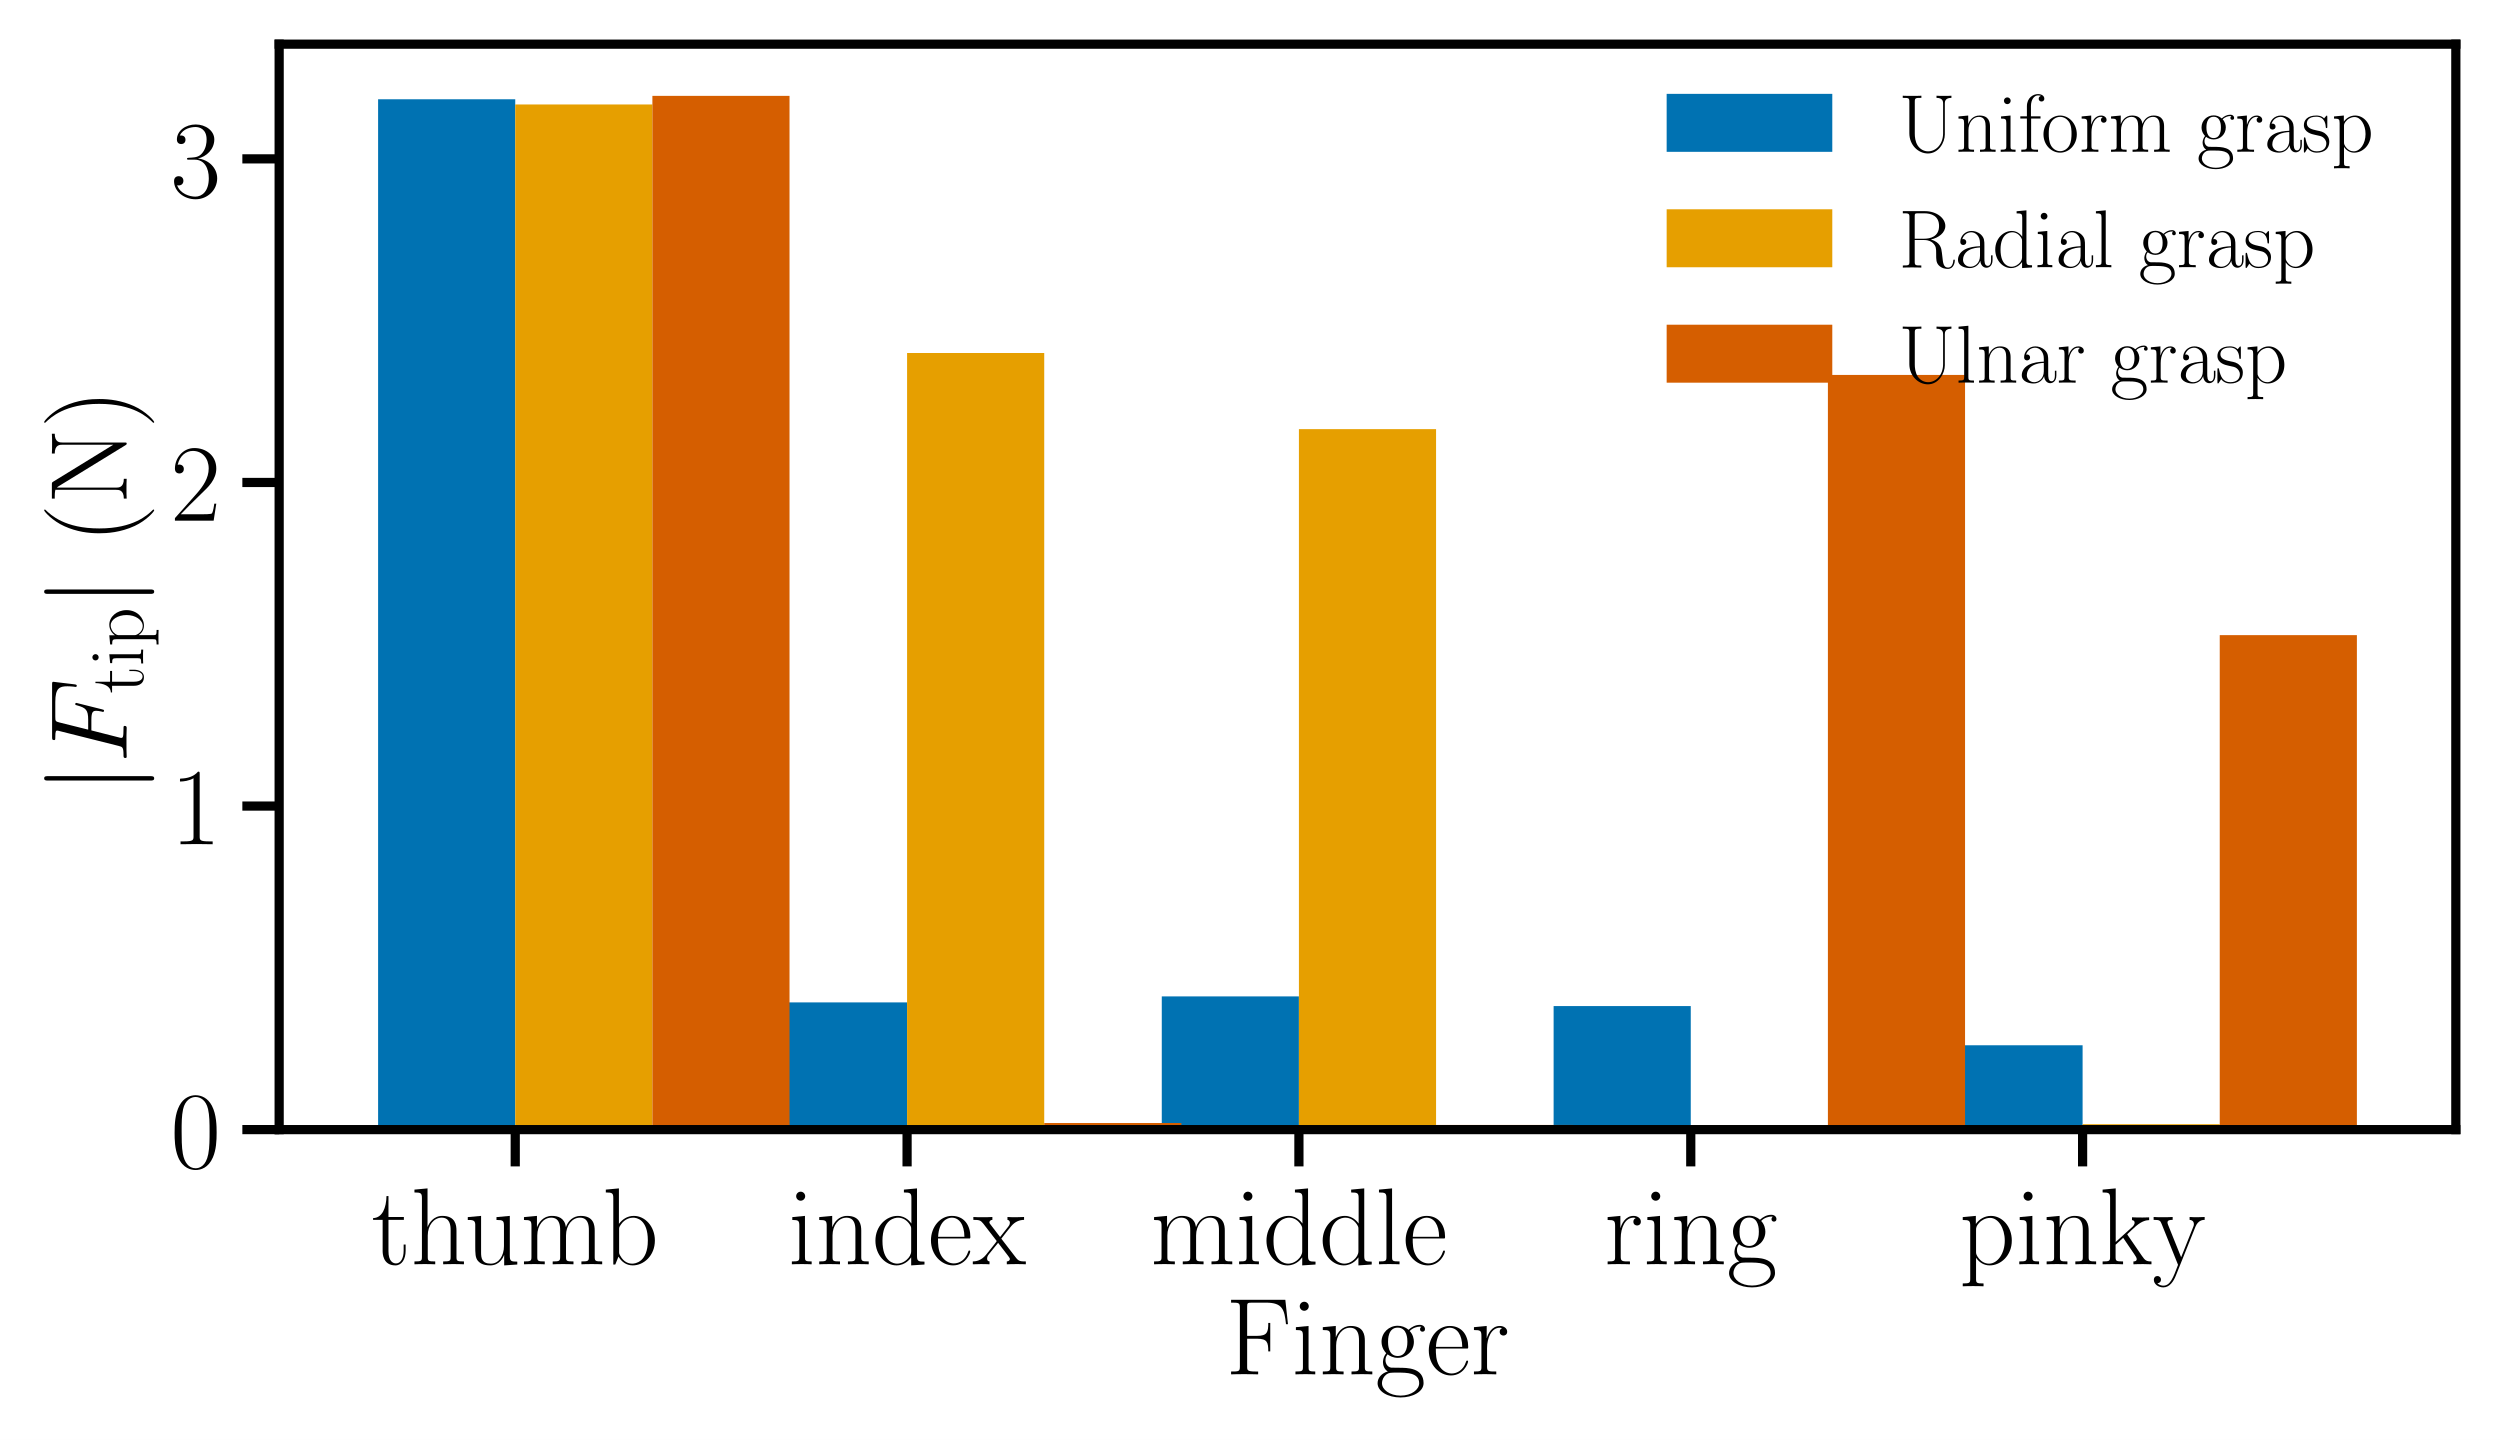
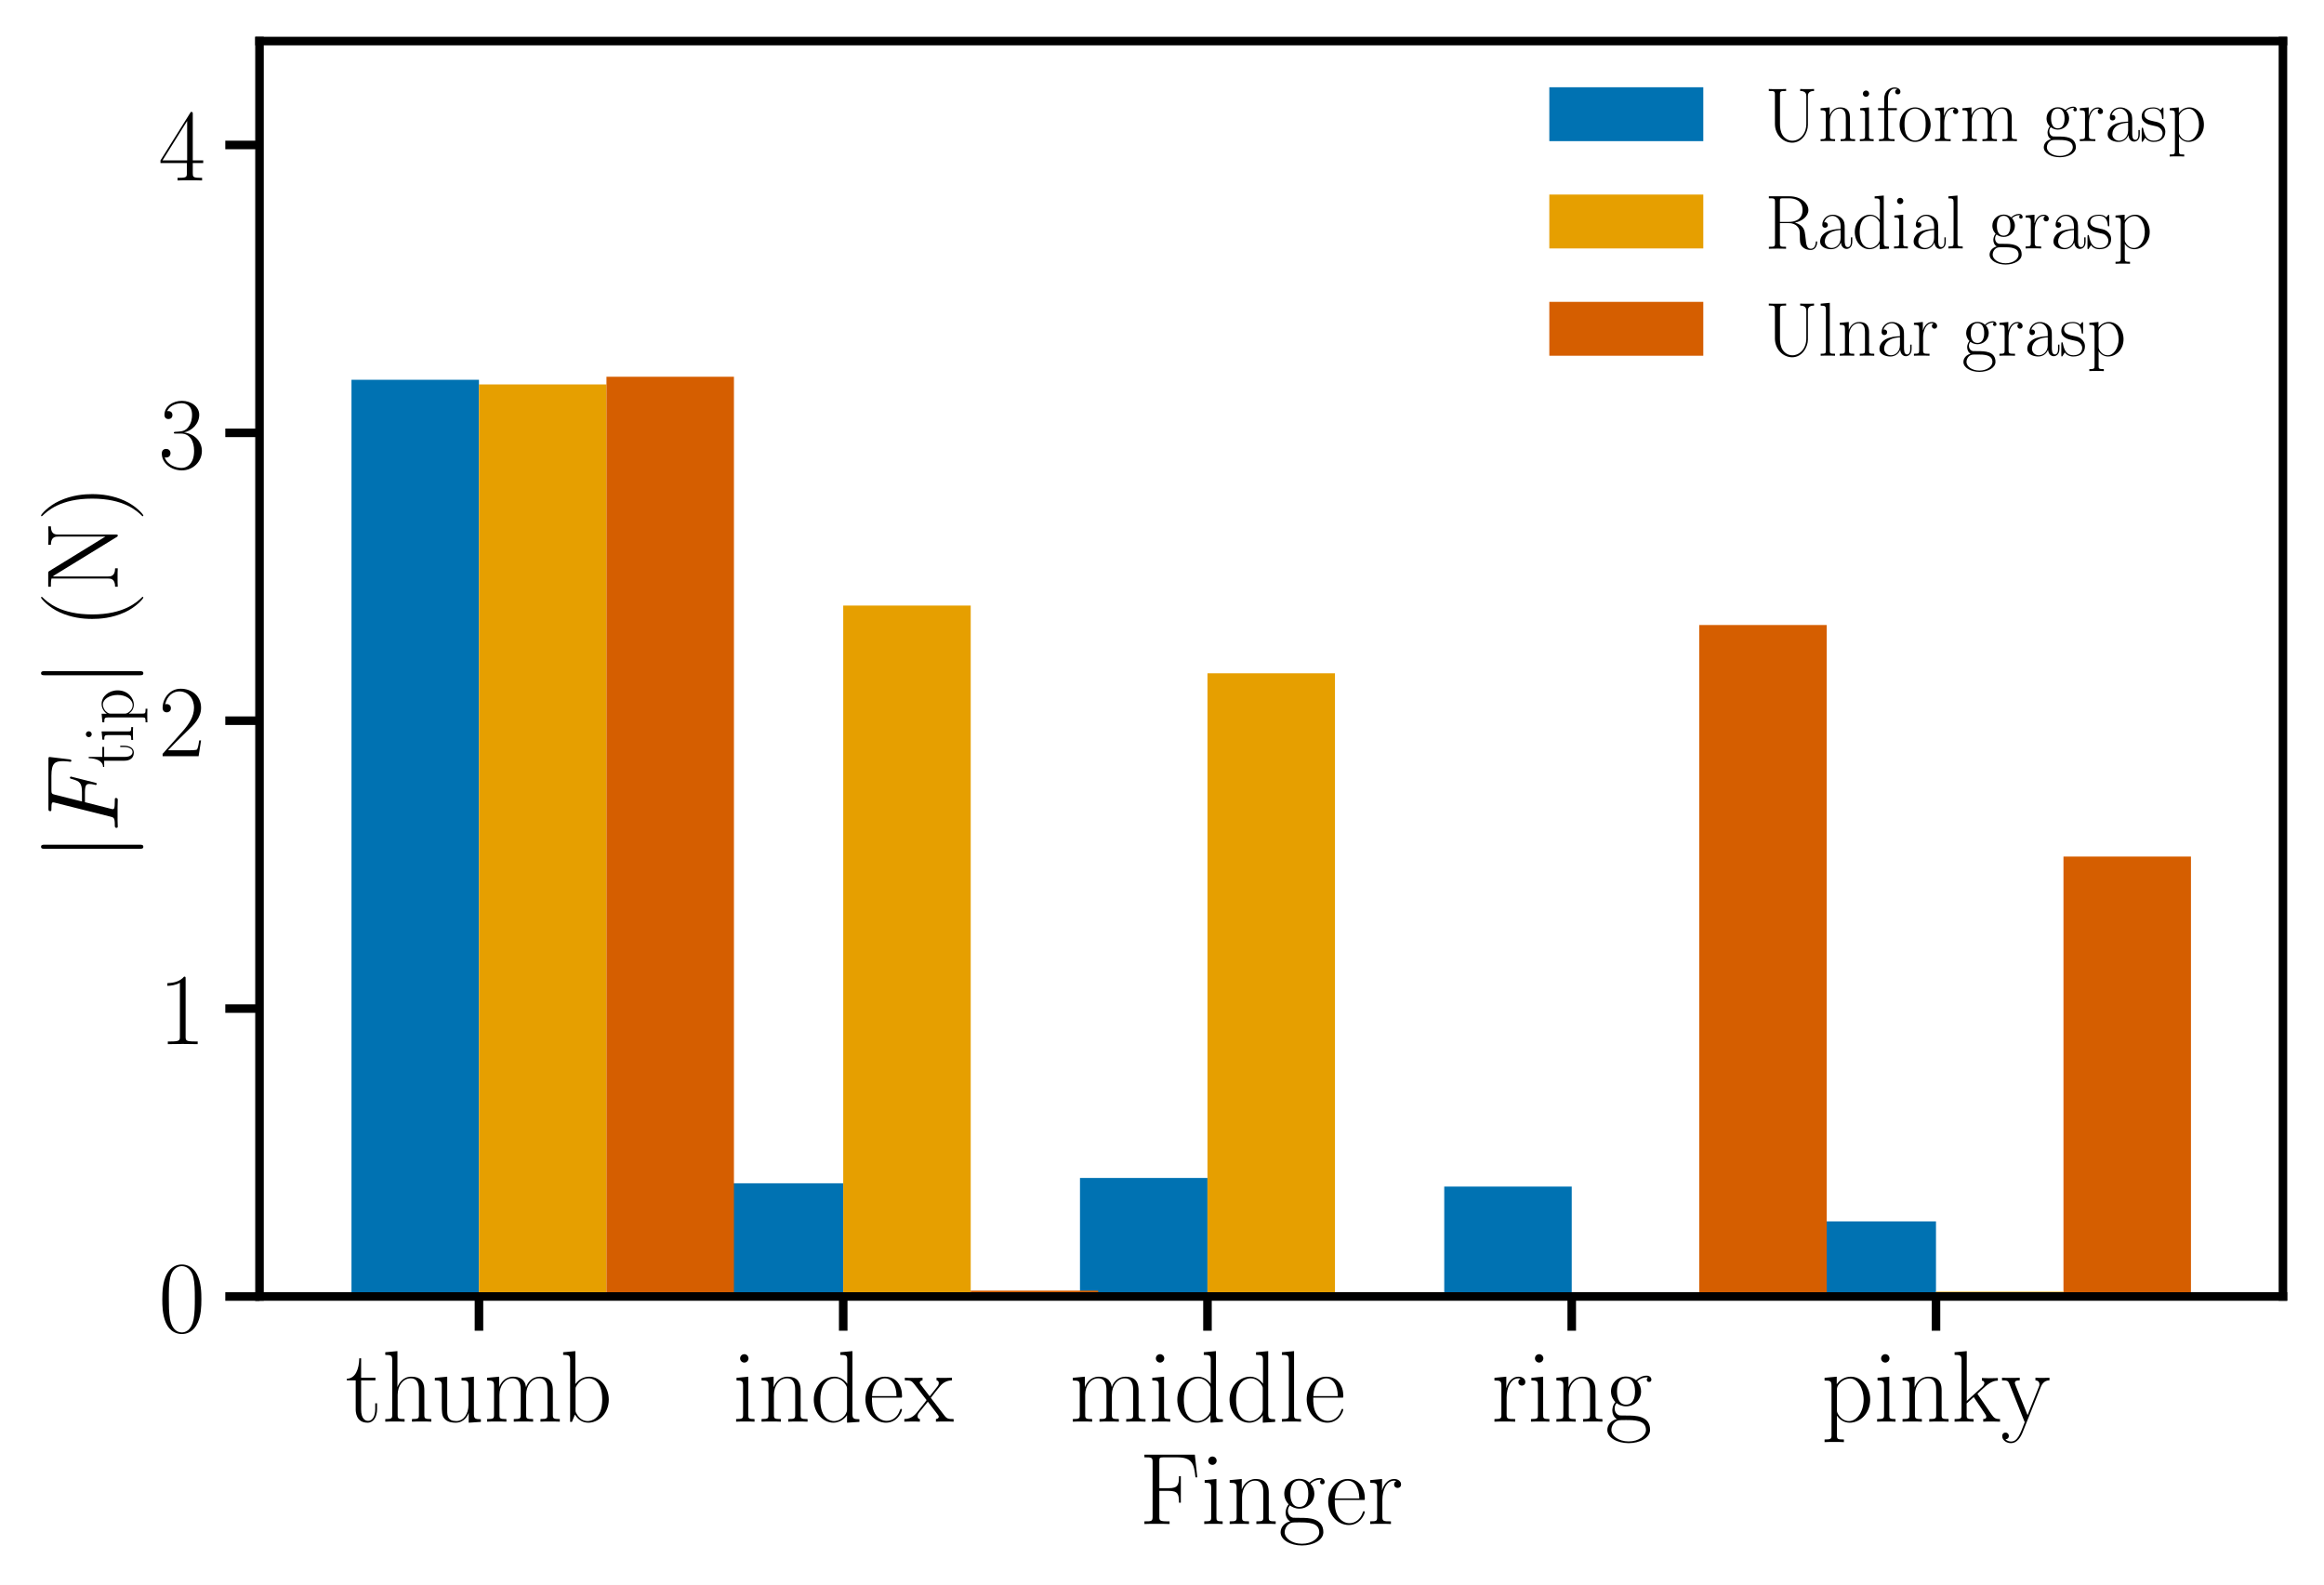
- <svg xmlns="http://www.w3.org/2000/svg" xmlns:xlink="http://www.w3.org/1999/xlink" width="407.52pt" height="234.72pt" viewBox="0 0 407.52 234.72" version="1.1">
+ <svg xmlns="http://www.w3.org/2000/svg" xmlns:xlink="http://www.w3.org/1999/xlink" width="407.52pt" height="277.92pt" viewBox="0 0 407.52 277.92" version="1.1">
  <defs>
    <style type="text/css">*{stroke-linejoin: round; stroke-linecap: butt}</style>
  </defs>
  <g id="figure_1">
    <g id="patch_1">
-       <path d="M 0 234.72  L 407.52 234.72  L 407.52 0  L 0 0  z " style="fill: #ffffff" />
+       <path d="M 0 277.92  L 407.52 277.92  L 407.52 0  L 0 0  z " style="fill: #ffffff" />
    </g>
    <g id="axes_1">
      <g id="patch_2">
-         <path d="M 45.505 184.137  L 400.32 184.137  L 400.32 7.2  L 45.505 7.2  z " style="fill: #ffffff" />
+         <path d="M 45.505 227.337  L 400.32 227.337  L 400.32 7.2  L 45.505 7.2  z " style="fill: #ffffff" />
      </g>
      <g id="patch_3">
-         <path d="M 61.633 184.137  L 83.988 184.137  L 83.988 16.182  L 61.633 16.182  z " clip-path="url(#p41868f573e)" style="fill: #0072b2" />
+         <path d="M 61.633 227.337  L 83.988 227.337  L 83.988 66.597  L 61.633 66.597  z " clip-path="url(#p5984e428ee)" style="fill: #0072b2" />
      </g>
      <g id="patch_4">
-         <path d="M 125.506 184.137  L 147.861 184.137  L 147.861 163.395  L 125.506 163.395  z " clip-path="url(#p41868f573e)" style="fill: #0072b2" />
+         <path d="M 125.506 227.337  L 147.861 227.337  L 147.861 207.486  L 125.506 207.486  z " clip-path="url(#p5984e428ee)" style="fill: #0072b2" />
      </g>
      <g id="patch_5">
-         <path d="M 189.379 184.137  L 211.734 184.137  L 211.734 162.421  L 189.379 162.421  z " clip-path="url(#p41868f573e)" style="fill: #0072b2" />
+         <path d="M 189.379 227.337  L 211.734 227.337  L 211.734 206.554  L 189.379 206.554  z " clip-path="url(#p5984e428ee)" style="fill: #0072b2" />
      </g>
      <g id="patch_6">
-         <path d="M 253.252 184.137  L 275.608 184.137  L 275.608 163.998  L 253.252 163.998  z " clip-path="url(#p41868f573e)" style="fill: #0072b2" />
+         <path d="M 253.252 227.337  L 275.608 227.337  L 275.608 208.064  L 253.252 208.064  z " clip-path="url(#p5984e428ee)" style="fill: #0072b2" />
      </g>
      <g id="patch_7">
-         <path d="M 317.125 184.137  L 339.481 184.137  L 339.481 170.382  L 317.125 170.382  z " clip-path="url(#p41868f573e)" style="fill: #0072b2" />
+         <path d="M 317.125 227.337  L 339.481 227.337  L 339.481 214.173  L 317.125 214.173  z " clip-path="url(#p5984e428ee)" style="fill: #0072b2" />
      </g>
      <g id="patch_8">
-         <path d="M 83.988 184.137  L 106.344 184.137  L 106.344 17.028  L 83.988 17.028  z " clip-path="url(#p41868f573e)" style="fill: #e69f00" />
+         <path d="M 83.988 227.337  L 106.344 227.337  L 106.344 67.407  L 83.988 67.407  z " clip-path="url(#p5984e428ee)" style="fill: #e69f00" />
      </g>
      <g id="patch_9">
-         <path d="M 147.861 184.137  L 170.217 184.137  L 170.217 57.546  L 147.861 57.546  z " clip-path="url(#p41868f573e)" style="fill: #e69f00" />
+         <path d="M 147.861 227.337  L 170.217 227.337  L 170.217 106.184  L 147.861 106.184  z " clip-path="url(#p5984e428ee)" style="fill: #e69f00" />
      </g>
      <g id="patch_10">
-         <path d="M 211.734 184.137  L 234.09 184.137  L 234.09 69.957  L 211.734 69.957  z " clip-path="url(#p41868f573e)" style="fill: #e69f00" />
+         <path d="M 211.734 227.337  L 234.09 227.337  L 234.09 118.062  L 211.734 118.062  z " clip-path="url(#p5984e428ee)" style="fill: #e69f00" />
      </g>
      <g id="patch_11">
-         <path d="M 275.608 184.137  L 297.963 184.137  L 297.963 183.438  L 275.608 183.438  z " clip-path="url(#p41868f573e)" style="fill: #e69f00" />
+         <path d="M 275.608 227.337  L 297.963 227.337  L 297.963 226.668  L 275.608 226.668  z " clip-path="url(#p5984e428ee)" style="fill: #e69f00" />
      </g>
      <g id="patch_12">
-         <path d="M 339.481 184.137  L 361.836 184.137  L 361.836 183.256  L 339.481 183.256  z " clip-path="url(#p41868f573e)" style="fill: #e69f00" />
+         <path d="M 339.481 227.337  L 361.836 227.337  L 361.836 226.494  L 339.481 226.494  z " clip-path="url(#p5984e428ee)" style="fill: #e69f00" />
      </g>
      <g id="patch_13">
-         <path d="M 106.344 184.137  L 128.699 184.137  L 128.699 15.626  L 106.344 15.626  z " clip-path="url(#p41868f573e)" style="fill: #d55e00" />
+         <path d="M 106.344 227.337  L 128.699 227.337  L 128.699 66.065  L 106.344 66.065  z " clip-path="url(#p5984e428ee)" style="fill: #d55e00" />
      </g>
      <g id="patch_14">
-         <path d="M 170.217 184.137  L 192.573 184.137  L 192.573 183.062  L 170.217 183.062  z " clip-path="url(#p41868f573e)" style="fill: #d55e00" />
+         <path d="M 170.217 227.337  L 192.573 227.337  L 192.573 226.308  L 170.217 226.308  z " clip-path="url(#p5984e428ee)" style="fill: #d55e00" />
      </g>
      <g id="patch_15">
-         <path d="M 234.09 184.137  L 256.446 184.137  L 256.446 183.371  L 234.09 183.371  z " clip-path="url(#p41868f573e)" style="fill: #d55e00" />
+         <path d="M 234.09 227.337  L 256.446 227.337  L 256.446 226.604  L 234.09 226.604  z " clip-path="url(#p5984e428ee)" style="fill: #d55e00" />
      </g>
      <g id="patch_16">
-         <path d="M 297.963 184.137  L 320.319 184.137  L 320.319 61.114  L 297.963 61.114  z " clip-path="url(#p41868f573e)" style="fill: #d55e00" />
+         <path d="M 297.963 227.337  L 320.319 227.337  L 320.319 109.599  L 297.963 109.599  z " clip-path="url(#p5984e428ee)" style="fill: #d55e00" />
      </g>
      <g id="patch_17">
-         <path d="M 361.836 184.137  L 384.192 184.137  L 384.192 103.532  L 361.836 103.532  z " clip-path="url(#p41868f573e)" style="fill: #d55e00" />
+         <path d="M 361.836 227.337  L 384.192 227.337  L 384.192 150.195  L 361.836 150.195  z " clip-path="url(#p5984e428ee)" style="fill: #d55e00" />
      </g>
      <g id="matplotlib.axis_1">
        <g id="xtick_1">
          <g id="line2d_1">
            <defs>
-               <path id="mbb07236172" d="M 0 0  L 0 6  " style="stroke: #000000; stroke-width: 1.5" />
-             </defs>
-             <g>
-               <use xlink:href="#mbb07236172" x="83.988" y="184.137" style="stroke: #000000; stroke-width: 1.5" />
+               <path id="m7ae7e92139" d="M 0 0  L 0 6  " style="stroke: #000000; stroke-width: 1.5" />
+             </defs>
+             <g>
+               <use xlink:href="#m7ae7e92139" x="83.988" y="227.337" style="stroke: #000000; stroke-width: 1.5" />
            </g>
          </g>
          <g id="text_1">
-             <g transform="translate(60.61682 206.0906) scale(0.18 -0.18)">
+             <g transform="translate(60.61682 249.2906) scale(0.18 -0.18)">
              <defs>
                <path id="CMR17-76" d="M 966 2585  L 1862 2585  L 1862 2752  L 966 2752  L 966 3968  L 851 3968  C 838 3292 614 2700 70 2687  L 70 2585  L 627 2585  L 627 778  C 627 655 627 -64 1369 -64  C 1747 -64 1964 308 1964 784  L 1964 1151  L 1849 1151  L 1849 790  C 1849 347 1676 51 1408 51  C 1222 51 966 179 966 765  L 966 2585  z " transform="scale(0.015625)" />
                <path id="CMR17-6a" d="M 2656 1954  C 2656 2282 2592 2816 1836 2816  C 1312 2816 1056 2392 979 2179  L 972 2179  L 972 4416  L 211 4345  L 211 4179  C 588 4179 646 4141 646 3843  L 646 443  C 646 198 620 166 211 166  L 211 0  C 364 12 646 12 812 12  C 979 12 1267 12 1420 0  L 1420 166  C 1011 166 985 192 985 443  L 985 1678  C 985 2269 1344 2713 1792 2713  C 2265 2713 2316 2289 2316 1980  L 2316 443  C 2316 198 2291 166 1881 166  L 1881 0  C 2035 12 2316 12 2483 12  C 2649 12 2937 12 3091 0  L 3091 166  C 2681 166 2656 192 2656 443  L 2656 1954  z " transform="scale(0.015625)" />
                <path id="CMR17-77" d="M 1881 2745  L 1881 2579  C 2259 2579 2316 2540 2316 2229  L 2316 1053  C 2316 510 2028 38 1555 38  C 1030 38 985 355 985 691  L 985 2816  L 211 2745  L 211 2579  C 467 2579 640 2579 646 2320  L 646 1079  C 646 646 646 368 812 187  C 896 103 1056 -64 1516 -64  C 2060 -64 2272 400 2323 536  L 2329 536  L 2329 -64  L 3091 -13  L 3091 154  C 2713 154 2656 193 2656 503  L 2656 2816  L 1881 2745  z " transform="scale(0.015625)" />
                <path id="CMR17-6f" d="M 4326 1954  C 4326 2276 4269 2816 3507 2816  C 3072 2816 2771 2520 2656 2173  L 2649 2173  C 2572 2700 2195 2816 1836 2816  C 1331 2816 1068 2424 972 2166  L 966 2166  L 966 2816  L 211 2745  L 211 2578  C 588 2578 646 2540 646 2231  L 646 443  C 646 198 620 166 211 166  L 211 0  C 364 12 646 12 812 12  C 979 12 1267 12 1420 0  L 1420 166  C 1011 166 985 192 985 443  L 985 1678  C 985 2269 1344 2713 1792 2713  C 2265 2713 2316 2289 2316 1980  L 2316 443  C 2316 198 2291 166 1881 166  L 1881 0  C 2035 12 2316 12 2483 12  C 2649 12 2937 12 3091 0  L 3091 166  C 2681 166 2656 192 2656 443  L 2656 1678  C 2656 2269 3014 2713 3462 2713  C 3936 2713 3987 2289 3987 1980  L 3987 443  C 3987 198 3961 166 3552 166  L 3552 0  C 3705 12 3987 12 4153 12  C 4320 12 4608 12 4761 0  L 4761 166  C 4352 166 4326 192 4326 443  L 4326 1954  z " transform="scale(0.015625)" />
                <path id="CMR17-64" d="M 960 4416  L 198 4345  L 198 4179  C 576 4179 633 4141 633 3843  L 633 -13  L 748 -13  L 934 445  C 1120 141 1395 -64 1766 -64  C 2406 -64 3052 503 3052 1382  C 3052 2209 2476 2816 1830 2816  C 1433 2816 1152 2603 960 2351  L 960 4416  z M 972 2022  C 972 2138 972 2157 1062 2293  C 1312 2681 1670 2713 1792 2713  C 1984 2713 2643 2610 2643 1388  C 2643 109 1888 38 1734 38  C 1536 38 1248 115 1043 490  C 972 613 972 626 972 742  L 972 2022  z " transform="scale(0.015625)" />
              </defs>
              <use xlink:href="#CMR17-76" transform="scale(0.996264)" />
              <use xlink:href="#CMR17-6a" transform="translate(35.28077 0) scale(0.996264)" />
              <use xlink:href="#CMR17-77" transform="translate(83.57368 0) scale(0.996264)" />
              <use xlink:href="#CMR17-6f" transform="translate(134.4691 0) scale(0.996264)" />
              <use xlink:href="#CMR17-64" transform="translate(208.7862 0) scale(0.996264)" />
            </g>
          </g>
        </g>
        <g id="xtick_2">
          <g id="line2d_2">
            <g>
-               <use xlink:href="#mbb07236172" x="147.861" y="184.137" style="stroke: #000000; stroke-width: 1.5" />
+               <use xlink:href="#m7ae7e92139" x="147.861" y="227.337" style="stroke: #000000; stroke-width: 1.5" />
            </g>
          </g>
          <g id="text_2">
-             <g transform="translate(128.4717 206.0906) scale(0.18 -0.18)">
+             <g transform="translate(128.4717 249.2906) scale(0.18 -0.18)">
              <defs>
                <path id="CMR17-6b" d="M 992 3961  C 992 4102 876 4224 729 4224  C 588 4224 467 4108 467 3961  C 467 3820 582 3699 729 3699  C 870 3699 992 3814 992 3961  z M 243 2745  L 243 2579  C 601 2579 652 2540 652 2231  L 652 443  C 652 198 627 166 217 166  L 217 0  C 371 12 646 12 806 12  C 960 12 1222 12 1369 0  L 1369 166  C 992 166 979 205 979 436  L 979 2816  L 243 2745  z " transform="scale(0.015625)" />
                <path id="CMR17-70" d="M 2656 1954  C 2656 2282 2592 2816 1836 2816  C 1331 2816 1068 2424 972 2166  L 966 2166  L 966 2816  L 211 2745  L 211 2578  C 588 2578 646 2540 646 2231  L 646 443  C 646 198 620 166 211 166  L 211 0  C 364 12 646 12 812 12  C 979 12 1267 12 1420 0  L 1420 166  C 1011 166 985 192 985 443  L 985 1678  C 985 2269 1344 2713 1792 2713  C 2265 2713 2316 2289 2316 1980  L 2316 443  C 2316 198 2291 166 1881 166  L 1881 0  C 2035 12 2316 12 2483 12  C 2649 12 2937 12 3091 0  L 3091 166  C 2681 166 2656 192 2656 443  L 2656 1954  z " transform="scale(0.015625)" />
                <path id="CMR17-66" d="M 1868 4345  L 1868 4179  C 2246 4179 2304 4141 2304 3843  L 2304 2371  C 2278 2403 2016 2816 1497 2816  C 844 2816 211 2228 211 1376  C 211 529 806 -64 1433 -64  C 1977 -64 2259 361 2291 406  L 2291 -64  L 3065 -13  L 3065 154  C 2688 154 2630 193 2630 503  L 2630 4416  L 1868 4345  z M 2291 762  C 2291 568 2176 393 2028 264  C 1811 70 1593 38 1472 38  C 1286 38 620 135 620 1369  C 620 2636 1363 2713 1529 2713  C 1824 2713 2060 2545 2208 2313  C 2291 2177 2291 2157 2291 2041  L 2291 762  z " transform="scale(0.015625)" />
                <path id="CMR17-67" d="M 2438 1503  C 2464 1529 2464 1542 2464 1606  C 2464 2251 2118 2816 1388 2816  C 710 2816 172 2175 172 1394  C 172 554 780 -64 1459 -64  C 2176 -64 2457 619 2457 755  C 2457 800 2419 800 2406 800  C 2361 800 2355 787 2329 709  C 2188 270 1836 51 1504 51  C 1228 51 953 206 780 490  C 582 819 582 1200 582 1503  L 2438 1503  z M 588 1600  C 633 2511 1126 2713 1382 2713  C 1817 2713 2112 2308 2118 1600  L 588 1600  z " transform="scale(0.015625)" />
                <path id="CMR17-7a" d="M 1664 1491  C 1856 1740 2073 2022 2252 2233  C 2464 2476 2707 2579 2988 2585  L 2988 2752  C 2880 2745 2656 2739 2540 2739  C 2368 2739 2169 2739 2022 2752  L 2022 2585  C 2112 2572 2163 2508 2163 2419  C 2163 2304 2099 2233 2067 2188  L 1593 1587  L 1030 2323  C 972 2393 972 2406 972 2438  C 972 2515 1036 2579 1145 2585  L 1145 2752  C 992 2739 716 2739 556 2739  C 384 2739 179 2739 38 2752  L 38 2585  C 384 2585 460 2560 614 2368  L 1350 1414  C 1363 1401 1395 1363 1395 1344  C 1395 1318 838 633 768 544  C 480 198 179 172 6 166  L 6 0  C 115 6 339 12 454 12  C 582 12 864 12 979 0  L 979 166  C 940 172 838 185 838 332  C 838 448 889 518 947 595  L 1478 1248  L 2035 524  C 2086 454 2163 358 2163 313  C 2163 224 2086 172 1984 166  L 1984 0  C 2137 12 2412 12 2572 12  C 2745 12 2950 12 3091 0  L 3091 166  C 2771 166 2675 179 2521 377  L 1664 1491  z " transform="scale(0.015625)" />
              </defs>
              <use xlink:href="#CMR17-6b" transform="scale(0.996264)" />
              <use xlink:href="#CMR17-70" transform="translate(24.87106 0) scale(0.996264)" />
              <use xlink:href="#CMR17-66" transform="translate(75.76643 0) scale(0.996264)" />
              <use xlink:href="#CMR17-67" transform="translate(126.6618 0) scale(0.996264)" />
              <use xlink:href="#CMR17-7a" transform="translate(167.1475 0) scale(0.996264)" />
            </g>
          </g>
        </g>
        <g id="xtick_3">
          <g id="line2d_3">
            <g>
-               <use xlink:href="#mbb07236172" x="211.734" y="184.137" style="stroke: #000000; stroke-width: 1.5" />
+               <use xlink:href="#m7ae7e92139" x="211.734" y="227.337" style="stroke: #000000; stroke-width: 1.5" />
            </g>
          </g>
          <g id="text_3">
-             <g transform="translate(187.5301 206.0906) scale(0.18 -0.18)">
+             <g transform="translate(187.5301 249.2906) scale(0.18 -0.18)">
              <defs>
                <path id="CMR17-6e" d="M 979 4416  L 217 4345  L 217 4179  C 595 4179 652 4141 652 3835  L 652 439  C 652 198 627 166 217 166  L 217 0  C 371 12 652 12 812 12  C 979 12 1260 12 1414 0  L 1414 166  C 1004 166 979 191 979 439  L 979 4416  z " transform="scale(0.015625)" />
              </defs>
              <use xlink:href="#CMR17-6f" transform="scale(0.996264)" />
              <use xlink:href="#CMR17-6b" transform="translate(76.91959 0) scale(0.996264)" />
              <use xlink:href="#CMR17-66" transform="translate(101.7906 0) scale(0.996264)" />
              <use xlink:href="#CMR17-66" transform="translate(152.686 0) scale(0.996264)" />
              <use xlink:href="#CMR17-6e" transform="translate(203.5814 0) scale(0.996264)" />
              <use xlink:href="#CMR17-67" transform="translate(228.4524 0) scale(0.996264)" />
            </g>
          </g>
        </g>
        <g id="xtick_4">
          <g id="line2d_4">
            <g>
-               <use xlink:href="#mbb07236172" x="275.608" y="184.137" style="stroke: #000000; stroke-width: 1.5" />
+               <use xlink:href="#m7ae7e92139" x="275.608" y="227.337" style="stroke: #000000; stroke-width: 1.5" />
            </g>
          </g>
          <g id="text_4">
-             <g transform="translate(261.5013 206.0906) scale(0.18 -0.18)">
+             <g transform="translate(261.5013 249.2906) scale(0.18 -0.18)">
              <defs>
                <path id="CMR17-74" d="M 960 1517  C 960 2134 1222 2713 1702 2713  C 1747 2713 1792 2707 1836 2687  C 1836 2687 1696 2642 1696 2475  C 1696 2321 1817 2257 1913 2257  C 1990 2257 2131 2302 2131 2482  C 2131 2687 1926 2816 1708 2816  C 1222 2816 1011 2340 947 2115  L 940 2115  L 940 2816  L 198 2745  L 198 2578  C 576 2578 633 2540 633 2231  L 633 443  C 633 198 608 166 198 166  L 198 0  C 352 12 646 12 812 12  C 998 12 1324 12 1497 0  L 1497 166  C 1036 166 960 166 960 455  L 960 1517  z " transform="scale(0.015625)" />
                <path id="CMR17-69" d="M 710 1165  C 832 1068 1043 960 1299 960  C 1804 960 2240 1359 2240 1895  C 2240 2063 2188 2321 1996 2521  C 2176 2713 2438 2777 2585 2777  C 2611 2777 2649 2777 2681 2758  C 2656 2751 2598 2726 2598 2623  C 2598 2540 2656 2483 2739 2483  C 2835 2483 2886 2547 2886 2630  C 2886 2751 2790 2880 2585 2880  C 2329 2880 2105 2758 1926 2591  C 1734 2764 1504 2828 1299 2828  C 793 2828 358 2431 358 1895  C 358 1527 569 1294 633 1230  C 441 1004 441 742 441 710  C 441 544 505 300 723 166  C 390 82 128 -184 128 -517  C 128 -996 736 -1344 1465 -1344  C 2169 -1344 2803 -1009 2803 -510  C 2803 384 1856 384 1363 384  C 1216 384 953 384 921 390  C 723 422 588 601 588 825  C 588 883 588 1024 710 1165  z M 1299 1068  C 736 1068 736 1766 736 1895  C 736 2024 736 2719 1299 2719  C 1862 2719 1862 2024 1862 1895  C 1862 1766 1862 1068 1299 1068  z M 1465 -1236  C 825 -1236 384 -883 384 -517  C 384 -311 492 -118 633 -11  C 793 102 857 102 1292 102  C 1817 102 2547 102 2547 -517  C 2547 -883 2105 -1236 1465 -1236  z " transform="scale(0.015625)" />
              </defs>
              <use xlink:href="#CMR17-74" transform="scale(0.996264)" />
              <use xlink:href="#CMR17-6b" transform="translate(35.28077 0) scale(0.996264)" />
              <use xlink:href="#CMR17-70" transform="translate(60.15183 0) scale(0.996264)" />
              <use xlink:href="#CMR17-69" transform="translate(111.0472 0) scale(0.996264)" />
            </g>
          </g>
        </g>
        <g id="xtick_5">
          <g id="line2d_5">
            <g>
-               <use xlink:href="#mbb07236172" x="339.481" y="184.137" style="stroke: #000000; stroke-width: 1.5" />
+               <use xlink:href="#m7ae7e92139" x="339.481" y="227.337" style="stroke: #000000; stroke-width: 1.5" />
            </g>
          </g>
          <g id="text_5">
-             <g transform="translate(319.3885 206.0906) scale(0.18 -0.18)">
+             <g transform="translate(319.3885 249.2906) scale(0.18 -0.18)">
              <defs>
                <path id="CMR17-72" d="M 1408 -1114  C 998 -1114 972 -1088 972 -834  L 972 380  C 1158 109 1427 -64 1766 -64  C 2406 -64 3052 503 3052 1382  C 3052 2196 2496 2816 1836 2816  C 1452 2816 1139 2603 960 2345  L 960 2816  L 198 2745  L 198 2577  C 576 2577 633 2539 633 2228  L 633 -834  C 633 -1081 608 -1114 198 -1114  L 198 -1280  C 352 -1268 633 -1268 800 -1268  C 966 -1268 1254 -1268 1408 -1280  L 1408 -1114  z M 972 2015  C 972 2106 972 2241 1222 2481  C 1254 2506 1472 2700 1792 2700  C 2259 2700 2643 2112 2643 1376  C 2643 639 2233 38 1728 38  C 1497 38 1248 148 1056 451  C 972 594 972 632 972 736  L 972 2015  z " transform="scale(0.015625)" />
                <path id="CMR17-6d" d="M 1670 1679  C 1664 1692 1632 1730 1632 1749  C 1632 1762 2086 2175 2144 2226  C 2508 2532 2739 2563 2905 2570  L 2905 2735  C 2867 2735 2854 2735 2848 2729  L 2534 2722  C 2355 2722 2080 2722 1907 2735  L 1907 2570  C 1996 2563 2060 2513 2060 2423  C 2060 2296 1932 2175 1926 2175  L 960 1298  L 960 4416  L 198 4345  L 198 4179  C 576 4179 633 4141 633 3835  L 633 439  C 633 198 608 166 198 166  L 198 0  C 352 12 633 12 793 12  C 953 12 1235 12 1388 0  L 1388 166  C 979 166 953 191 953 439  L 953 1139  L 1395 1540  L 2041 586  C 2118 471 2182 382 2182 299  C 2182 185 2067 166 1990 166  L 1990 0  C 2144 12 2419 12 2579 12  C 2694 12 2931 6 3040 0  L 3040 166  C 2739 166 2668 223 2476 503  L 1670 1679  z " transform="scale(0.015625)" />
                <path id="CMR17-7b" d="M 2496 2183  C 2656 2579 2944 2585 3033 2585  L 3033 2752  C 2912 2745 2752 2739 2630 2739  C 2496 2739 2284 2739 2156 2752  L 2156 2585  C 2400 2566 2406 2384 2406 2332  C 2406 2268 2393 2235 2361 2158  L 1664 409  L 902 2300  C 870 2378 870 2423 870 2430  C 870 2572 1017 2585 1171 2585  L 1171 2752  C 1017 2739 742 2739 582 2739  C 409 2739 204 2739 64 2752  L 64 2585  C 409 2585 448 2553 531 2345  L 1484 -31  C 1196 -795 1030 -1242 627 -1242  C 556 -1242 396 -1223 281 -1106  C 428 -1093 492 -1002 492 -892  C 492 -782 416 -685 288 -685  C 147 -685 76 -782 76 -899  C 76 -1158 339 -1344 627 -1344  C 998 -1344 1228 -983 1356 -659  L 2496 2183  z " transform="scale(0.015625)" />
              </defs>
              <use xlink:href="#CMR17-72" transform="scale(0.996264)" />
              <use xlink:href="#CMR17-6b" transform="translate(50.89537 0) scale(0.996264)" />
              <use xlink:href="#CMR17-70" transform="translate(75.76643 0) scale(0.996264)" />
              <use xlink:href="#CMR17-6d" transform="translate(126.6618 0) scale(0.996264)" />
              <use xlink:href="#CMR17-7b" transform="translate(174.9547 0) scale(0.996264)" />
            </g>
          </g>
        </g>
        <g id="text_6">
-           <g transform="translate(199.7637 224.0319) scale(0.18 -0.18)">
+           <g transform="translate(199.7637 267.2319) scale(0.18 -0.18)">
            <defs>
              <path id="CMR17-48" d="M 3481 4339  L 326 4339  L 326 4172  C 768 4172 838 4172 838 3883  L 838 450  C 838 166 768 166 326 166  L 326 0  C 512 12 870 12 1068 12  C 1331 12 1638 12 1900 0  L 1900 166  L 1760 166  C 1273 166 1260 229 1260 456  L 1260 2073  L 1836 2073  C 2432 2073 2489 1865 2489 1334  L 2604 1334  L 2604 2991  L 2489 2991  C 2489 2451 2432 2240 1836 2240  L 1260 2240  L 1260 3922  C 1260 4140 1273 4172 1529 4172  L 2355 4172  C 3321 4172 3430 3774 3520 2920  L 3635 2920  L 3481 4339  z " transform="scale(0.015625)" />
            </defs>
            <use xlink:href="#CMR17-48" transform="scale(0.996264)" />
            <use xlink:href="#CMR17-6b" transform="translate(59.98385 0) scale(0.996264)" />
            <use xlink:href="#CMR17-70" transform="translate(84.85491 0) scale(0.996264)" />
            <use xlink:href="#CMR17-69" transform="translate(135.7503 0) scale(0.996264)" />
            <use xlink:href="#CMR17-67" transform="translate(181.4408 0) scale(0.996264)" />
            <use xlink:href="#CMR17-74" transform="translate(221.9264 0) scale(0.996264)" />
          </g>
        </g>
      </g>
      <g id="matplotlib.axis_2">
        <g id="ytick_1">
          <g id="line2d_6">
            <defs>
-               <path id="mee2433406c" d="M 0 0  L -6 0  " style="stroke: #000000; stroke-width: 1.5" />
-             </defs>
-             <g>
-               <use xlink:href="#mee2433406c" x="45.505" y="184.137" style="stroke: #000000; stroke-width: 1.5" />
+               <path id="m574685f479" d="M 0 0  L -6 0  " style="stroke: #000000; stroke-width: 1.5" />
+             </defs>
+             <g>
+               <use xlink:href="#m574685f479" x="45.505" y="227.337" style="stroke: #000000; stroke-width: 1.5" />
            </g>
          </g>
          <g id="text_7">
-             <g transform="translate(27.78027 190.3639) scale(0.18 -0.18)">
+             <g transform="translate(27.78027 233.5639) scale(0.18 -0.18)">
              <defs>
                <path id="CMR17-32" d="M 2688 2038  C 2688 2430 2681 3099 2412 3613  C 2176 4063 1798 4224 1465 4224  C 1158 4224 768 4082 524 3620  C 268 3137 243 2539 243 2038  C 243 1671 249 1112 448 623  C 723 -39 1216 -128 1465 -128  C 1760 -128 2208 -7 2470 604  C 2662 1048 2688 1568 2688 2038  z M 1465 -26  C 1056 -26 812 328 723 816  C 652 1196 652 1749 652 2109  C 652 2604 652 3015 736 3407  C 857 3954 1216 4121 1465 4121  C 1728 4121 2067 3947 2188 3420  C 2272 3054 2278 2623 2278 2109  C 2278 1691 2278 1176 2201 797  C 2067 96 1689 -26 1465 -26  z " transform="scale(0.015625)" />
              </defs>
              <use xlink:href="#CMR17-32" transform="scale(0.996264)" />
            </g>
          </g>
        </g>
        <g id="ytick_2">
          <g id="line2d_7">
            <g>
-               <use xlink:href="#mee2433406c" x="45.505" y="131.391" style="stroke: #000000; stroke-width: 1.5" />
+               <use xlink:href="#m574685f479" x="45.505" y="176.857" style="stroke: #000000; stroke-width: 1.5" />
            </g>
          </g>
          <g id="text_8">
-             <g transform="translate(27.78027 137.6175) scale(0.18 -0.18)">
+             <g transform="translate(27.78027 183.0834) scale(0.18 -0.18)">
              <defs>
                <path id="CMR17-33" d="M 1702 4083  C 1702 4217 1696 4224 1606 4224  C 1356 3927 979 3833 620 3820  C 601 3820 569 3820 563 3808  C 556 3795 556 3782 556 3648  C 755 3648 1088 3686 1344 3839  L 1344 467  C 1344 243 1331 166 780 166  L 588 166  L 588 0  C 896 6 1216 12 1523 12  C 1830 12 2150 6 2457 0  L 2457 166  L 2265 166  C 1715 166 1702 236 1702 467  L 1702 4083  z " transform="scale(0.015625)" />
              </defs>
              <use xlink:href="#CMR17-33" transform="scale(0.996264)" />
            </g>
          </g>
        </g>
        <g id="ytick_3">
          <g id="line2d_8">
            <g>
-               <use xlink:href="#mee2433406c" x="45.505" y="78.644" style="stroke: #000000; stroke-width: 1.5" />
+               <use xlink:href="#m574685f479" x="45.505" y="126.376" style="stroke: #000000; stroke-width: 1.5" />
            </g>
          </g>
          <g id="text_9">
-             <g transform="translate(27.78027 84.87108) scale(0.18 -0.18)">
+             <g transform="translate(27.78027 132.6029) scale(0.18 -0.18)">
              <defs>
                <path id="CMR17-34" d="M 2668 990  L 2553 990  C 2489 537 2438 460 2412 422  C 2380 371 1920 371 1830 371  L 601 371  C 832 620 1280 1073 1824 1596  C 2214 1966 2668 2400 2668 3033  C 2668 3788 2067 4224 1395 4224  C 691 4224 262 3603 262 3027  C 262 2777 448 2745 524 2745  C 588 2745 780 2783 780 3007  C 780 3206 614 3264 524 3264  C 486 3264 448 3257 422 3244  C 544 3788 915 4057 1305 4057  C 1862 4057 2227 3616 2227 3033  C 2227 2477 1900 1998 1536 1583  L 262 147  L 262 0  L 2515 0  L 2668 990  z " transform="scale(0.015625)" />
              </defs>
              <use xlink:href="#CMR17-34" transform="scale(0.996264)" />
            </g>
          </g>
        </g>
        <g id="ytick_4">
          <g id="line2d_9">
            <g>
-               <use xlink:href="#mee2433406c" x="45.505" y="25.898" style="stroke: #000000; stroke-width: 1.5" />
+               <use xlink:href="#m574685f479" x="45.505" y="75.896" style="stroke: #000000; stroke-width: 1.5" />
            </g>
          </g>
          <g id="text_10">
-             <g transform="translate(27.78027 32.12467) scale(0.18 -0.18)">
+             <g transform="translate(27.78027 82.12234) scale(0.18 -0.18)">
              <defs>
                <path id="CMR17-35" d="M 1414 2176  C 1984 2176 2233 1673 2233 1094  C 2233 322 1824 25 1452 25  C 1113 25 563 193 390 691  C 422 678 454 678 486 678  C 640 678 755 780 755 947  C 755 1132 614 1216 486 1216  C 377 1216 211 1164 211 927  C 211 335 787 -128 1465 -128  C 2176 -128 2720 432 2720 1087  C 2720 1718 2208 2176 1600 2246  C 2086 2347 2553 2776 2553 3353  C 2553 3856 2048 4224 1472 4224  C 889 4224 377 3862 377 3347  C 377 3123 544 3084 627 3084  C 761 3084 876 3167 876 3334  C 876 3500 761 3584 627 3584  C 601 3584 569 3584 544 3571  C 729 3999 1235 4076 1459 4076  C 1683 4076 2105 3966 2105 3347  C 2105 3167 2080 2851 1862 2574  C 1670 2329 1452 2316 1241 2297  C 1209 2297 1062 2284 1036 2284  C 992 2278 966 2272 966 2227  C 966 2182 972 2176 1100 2176  L 1414 2176  z " transform="scale(0.015625)" />
              </defs>
              <use xlink:href="#CMR17-35" transform="scale(0.996264)" />
            </g>
          </g>
        </g>
-         <g id="text_11">
-           <g transform="translate(20.64956 129.3676) rotate(-90) scale(0.18 -0.18)">
+         <g id="ytick_5">
+           <g id="line2d_10">
+             <g>
+               <use xlink:href="#m574685f479" x="45.505" y="25.415" style="stroke: #000000; stroke-width: 1.5" />
+             </g>
+           </g>
+           <g id="text_11">
+             <g transform="translate(27.78027 31.64182) scale(0.18 -0.18)">
+               <defs>
+                 <path id="CMR17-36" d="M 2150 4147  C 2150 4281 2144 4288 2028 4288  L 128 1254  L 128 1088  L 1779 1088  L 1779 460  C 1779 230 1766 166 1318 166  L 1196 166  L 1196 0  C 1401 12 1747 12 1964 12  C 2182 12 2528 12 2732 0  L 2732 166  L 2611 166  C 2163 166 2150 230 2150 460  L 2150 1088  L 2803 1088  L 2803 1254  L 2150 1254  L 2150 4147  z M 1798 3723  L 1798 1254  L 256 1254  L 1798 3723  z " transform="scale(0.015625)" />
+               </defs>
+               <use xlink:href="#CMR17-36" transform="scale(0.996264)" />
+             </g>
+           </g>
+         </g>
+         <g id="text_12">
+           <g transform="translate(20.64956 150.9676) rotate(-90) scale(0.18 -0.18)">
            <defs>
              <path id="CMSY10-6b" d="M 1017 4569  C 1017 4684 1017 4800 889 4800  C 761 4800 761 4684 761 4569  L 761 -1370  C 761 -1485 761 -1600 889 -1600  C 1017 -1600 1017 -1485 1017 -1370  L 1017 4569  z " transform="scale(0.015625)" />
              <path id="CMMI12-47" d="M 1900 2054  L 2515 2054  C 3001 2054 3040 1947 3040 1764  C 3040 1683 3027 1595 2995 1456  C 2982 1431 2976 1399 2976 1387  C 2976 1343 3001 1318 3046 1318  C 3097 1318 3104 1343 3129 1444  L 3501 2929  C 3501 2955 3481 2993 3437 2993  C 3379 2993 3373 2968 3347 2858  C 3212 2375 3084 2240 2528 2240  L 1945 2240  L 2361 3908  C 2419 4134 2432 4153 2694 4153  L 3552 4153  C 4352 4153 4467 3915 4467 3457  C 4467 3419 4467 3277 4448 3109  C 4441 3084 4429 3000 4429 2974  C 4429 2922 4461 2903 4499 2903  C 4544 2903 4569 2929 4582 3045  L 4717 4172  C 4717 4191 4729 4255 4729 4268  C 4729 4339 4672 4339 4557 4339  L 1523 4339  C 1401 4339 1337 4339 1337 4223  C 1337 4153 1382 4153 1491 4153  C 1888 4153 1888 4108 1888 4037  C 1888 4005 1881 3979 1862 3908  L 998 468  C 940 248 928 185 480 185  C 358 185 294 185 294 70  C 294 0 352 0 390 0  C 512 0 640 12 761 12  L 1593 12  C 1734 12 1888 0 2028 0  C 2086 0 2163 0 2163 115  C 2163 185 2124 185 1984 185  C 1478 185 1465 229 1465 324  C 1465 355 1478 405 1491 449  L 1900 2054  z " transform="scale(0.015625)" />
              <path id="CMR17-29" d="M 1958 -1562  C 1958 -1556 1958 -1543 1939 -1524  C 1644 -1223 857 -403 857 1596  C 857 3595 1632 4408 1945 4729  C 1945 4735 1958 4748 1958 4767  C 1958 4787 1939 4800 1913 4800  C 1843 4800 1299 4325 985 3620  C 665 2909 576 2218 576 1603  C 576 1141 620 360 1004 -467  C 1312 -1133 1836 -1600 1913 -1600  C 1945 -1600 1958 -1588 1958 -1562  z " transform="scale(0.015625)" />
              <path id="CMR17-50" d="M 1312 4275  C 1267 4345 1260 4352 1139 4352  L 326 4352  L 326 4185  L 448 4185  C 704 4185 819 4153 838 4147  L 838 624  C 838 465 838 166 326 166  L 326 0  C 473 12 742 12 902 12  C 1062 12 1331 12 1478 0  L 1478 166  C 966 166 966 465 966 624  L 966 4057  C 1011 4019 1011 4007 1056 3943  L 3430 76  C 3475 0 3494 0 3526 0  C 3590 0 3590 19 3590 140  L 3590 3726  C 3590 3885 3590 4185 4102 4185  L 4102 4352  C 3955 4339 3686 4339 3526 4339  C 3366 4339 3097 4339 2950 4352  L 2950 4185  C 3462 4185 3462 3885 3462 3726  L 3462 777  L 1312 4275  z " transform="scale(0.015625)" />
              <path id="CMR17-2a" d="M 1683 1596  C 1683 2057 1638 2839 1254 3665  C 947 4332 422 4800 345 4800  C 326 4800 300 4793 300 4761  C 300 4748 307 4742 313 4729  C 620 4408 1401 3595 1401 1603  C 1401 -396 627 -1210 313 -1530  C 307 -1543 300 -1549 300 -1562  C 300 -1594 326 -1600 345 -1600  C 416 -1600 960 -1127 1273 -422  C 1593 289 1683 981 1683 1596  z " transform="scale(0.015625)" />
            </defs>
            <use xlink:href="#CMSY10-6b" transform="scale(0.996264)" />
            <use xlink:href="#CMMI12-47" transform="translate(27.67409 0) scale(0.996264)" />
            <use xlink:href="#CMR17-76" transform="translate(90.82229 -14.94392) scale(0.697382)" />
            <use xlink:href="#CMR17-6b" transform="translate(115.5187 -14.94392) scale(0.697382)" />
            <use xlink:href="#CMR17-72" transform="translate(132.9284 -14.94392) scale(0.697382)" />
            <use xlink:href="#CMSY10-6b" transform="translate(169.0531 0) scale(0.996264)" />
            <use xlink:href="#CMR17-29" transform="translate(226.8032 0) scale(0.996264)" />
            <use xlink:href="#CMR17-50" transform="translate(262.0839 0) scale(0.996264)" />
            <use xlink:href="#CMR17-2a" transform="translate(331.1564 0) scale(0.996264)" />
          </g>
        </g>
      </g>
      <g id="patch_18">
-         <path d="M 45.505 184.137  L 45.505 7.2  " style="fill: none; stroke: #000000; stroke-width: 1.5; stroke-linejoin: miter; stroke-linecap: square" />
+         <path d="M 45.505 227.337  L 45.505 7.2  " style="fill: none; stroke: #000000; stroke-width: 1.5; stroke-linejoin: miter; stroke-linecap: square" />
      </g>
      <g id="patch_19">
-         <path d="M 400.32 184.137  L 400.32 7.2  " style="fill: none; stroke: #000000; stroke-width: 1.5; stroke-linejoin: miter; stroke-linecap: square" />
+         <path d="M 400.32 227.337  L 400.32 7.2  " style="fill: none; stroke: #000000; stroke-width: 1.5; stroke-linejoin: miter; stroke-linecap: square" />
      </g>
      <g id="patch_20">
-         <path d="M 45.505 184.137  L 400.32 184.137  " style="fill: none; stroke: #000000; stroke-width: 1.5; stroke-linejoin: miter; stroke-linecap: square" />
+         <path d="M 45.505 227.337  L 400.32 227.337  " style="fill: none; stroke: #000000; stroke-width: 1.5; stroke-linejoin: miter; stroke-linecap: square" />
      </g>
      <g id="patch_21">
        <path d="M 45.505 7.2  L 400.32 7.2  " style="fill: none; stroke: #000000; stroke-width: 1.5; stroke-linejoin: miter; stroke-linecap: square" />
      </g>
      <g id="legend_1">
        <g id="patch_22">
          <path d="M 271.678 24.75  L 298.678 24.75  L 298.678 15.3  L 271.678 15.3  z " style="fill: #0072b2" />
        </g>
-         <g id="text_12">
+         <g id="text_13">
          <g transform="translate(309.4781 24.75) scale(0.135 -0.135)">
            <defs>
              <path id="CMR17-57" d="M 3456 1442  C 3456 583 2899 38 2291 38  C 1964 38 1670 211 1491 480  C 1286 788 1260 1185 1260 1410  L 1260 3897  C 1260 4185 1331 4185 1772 4185  L 1772 4352  C 1587 4339 1248 4339 1049 4339  C 851 4339 512 4339 326 4352  L 326 4185  C 768 4185 838 4185 838 3897  L 838 1442  C 838 519 1536 -128 2278 -128  C 3110 -128 3590 724 3590 1352  L 3590 3788  C 3590 4147 3917 4185 4102 4185  L 4102 4352  C 3955 4339 3686 4339 3526 4339  C 3366 4339 3091 4339 2944 4352  L 2944 4185  C 3456 4185 3456 3884 3456 3724  L 3456 1442  z " transform="scale(0.015625)" />
              <path id="CMR17-68" d="M 979 2585  L 1708 2585  L 1708 2752  L 966 2752  L 966 3539  C 966 4076 1235 4377 1510 4377  C 1593 4377 1689 4363 1753 4339  C 1702 4326 1568 4281 1568 4121  C 1568 3955 1696 3904 1785 3904  C 1875 3904 2003 3955 2003 4121  C 2003 4353 1772 4480 1516 4480  C 1152 4480 652 4211 652 3526  L 652 2752  L 140 2752  L 140 2585  L 652 2585  L 652 441  C 652 198 627 166 217 166  L 217 0  C 371 12 665 12 832 12  C 1017 12 1344 12 1516 0  L 1516 166  C 1056 166 979 166 979 454  L 979 2585  z " transform="scale(0.015625)" />
              <path id="CMR17-71" d="M 2758 1356  C 2758 2176 2163 2816 1465 2816  C 768 2816 172 2176 172 1356  C 172 550 768 -64 1465 -64  C 2163 -64 2758 550 2758 1356  z M 1465 51  C 1164 51 908 230 761 480  C 601 768 582 1126 582 1408  C 582 1676 595 2009 761 2297  C 889 2508 1139 2713 1465 2713  C 1753 2713 1996 2553 2150 2329  C 2348 2028 2348 1606 2348 1408  C 2348 1158 2336 774 2163 467  C 1984 172 1708 51 1465 51  z " transform="scale(0.015625)" />
              <path id="CMR17-63" d="M 2304 1656  C 2304 2048 2304 2275 2035 2534  C 1798 2751 1523 2816 1305 2816  C 800 2816 435 2408 435 1977  C 435 1740 627 1728 665 1728  C 748 1728 896 1779 896 1958  C 896 2118 774 2188 665 2188  C 640 2188 608 2182 588 2176  C 723 2594 1068 2713 1292 2713  C 1612 2713 1964 2421 1964 1875  L 1964 1632  C 1587 1619 1132 1568 774 1373  C 371 1147 256 822 256 576  C 256 77 832 -64 1171 -64  C 1523 -64 1849 135 1990 505  C 2003 219 2182 -39 2464 -39  C 2598 -39 2937 51 2937 563  L 2937 926  L 2822 926  L 2822 557  C 2822 161 2649 109 2566 109  C 2304 109 2304 446 2304 732  L 2304 1656  z M 1964 887  C 1964 323 1568 38 1216 38  C 896 38 646 278 646 576  C 646 771 729 1114 1100 1322  C 1408 1497 1760 1523 1964 1536  L 1964 887  z " transform="scale(0.015625)" />
              <path id="CMR17-75" d="M 1977 2688  C 1977 2803 1971 2809 1932 2809  C 1907 2809 1900 2803 1824 2707  C 1804 2681 1747 2617 1728 2592  C 1523 2809 1235 2816 1126 2816  C 416 2816 160 2444 160 2073  C 160 1497 812 1363 998 1324  C 1401 1241 1542 1216 1676 1100  C 1760 1024 1900 883 1900 652  C 1900 384 1747 38 1158 38  C 601 38 403 460 288 1024  C 268 1113 268 1120 217 1120  C 166 1120 160 1113 160 985  L 160 64  C 160 -52 166 -58 204 -58  C 236 -58 243 -52 275 0  C 313 57 409 211 448 275  C 576 102 800 -64 1158 -64  C 1792 -64 2131 281 2131 780  C 2131 1107 1958 1280 1875 1356  C 1683 1555 1459 1600 1190 1651  C 838 1728 390 1817 390 2208  C 390 2374 480 2726 1126 2726  C 1811 2726 1849 2086 1862 1881  C 1868 1849 1900 1843 1920 1843  C 1977 1843 1977 1862 1977 1971  L 1977 2688  z " transform="scale(0.015625)" />
            </defs>
            <use xlink:href="#CMR17-57" transform="scale(0.996264)" />
            <use xlink:href="#CMR17-70" transform="translate(69.07243 0) scale(0.996264)" />
            <use xlink:href="#CMR17-6b" transform="translate(119.9678 0) scale(0.996264)" />
            <use xlink:href="#CMR17-68" transform="translate(144.8389 0) scale(0.996264)" />
            <use xlink:href="#CMR17-71" transform="translate(172.3124 0) scale(0.996264)" />
            <use xlink:href="#CMR17-74" transform="translate(218.0028 0) scale(0.996264)" />
            <use xlink:href="#CMR17-6f" transform="translate(253.2836 0) scale(0.996264)" />
            <use xlink:href="#CMR17-69" transform="translate(360.2792 0) scale(0.996264)" />
            <use xlink:href="#CMR17-74" transform="translate(405.9696 0) scale(0.996264)" />
            <use xlink:href="#CMR17-63" transform="translate(441.2504 0) scale(0.996264)" />
            <use xlink:href="#CMR17-75" transform="translate(486.9409 0) scale(0.996264)" />
            <use xlink:href="#CMR17-72" transform="translate(522.7422 0) scale(0.996264)" />
          </g>
        </g>
        <g id="patch_23">
          <path d="M 271.678 43.565  L 298.678 43.565  L 298.678 34.115  L 271.678 34.115  z " style="fill: #e69f00" />
        </g>
-         <g id="text_13">
+         <g id="text_14">
          <g transform="translate(309.4781 43.56518) scale(0.135 -0.135)">
            <defs>
              <path id="CMR17-54" d="M 2508 2156  C 3116 2278 3629 2689 3629 3203  C 3629 3806 2950 4352 2054 4352  L 332 4352  L 332 4185  C 774 4185 844 4185 844 3896  L 844 428  C 844 140 774 140 332 140  L 332 -26  C 518 -13 851 -13 1049 -13  C 1248 -13 1580 -13 1766 -26  L 1766 140  C 1324 140 1254 140 1254 428  L 1254 2112  L 2003 2112  C 2368 2112 2572 1964 2662 1881  C 2918 1632 2918 1459 2918 1024  C 2918 595 2918 377 3110 160  C 3353 -103 3680 -128 3821 -128  C 4294 -128 4365 403 4365 512  C 4365 550 4365 595 4307 595  C 4256 595 4249 556 4249 531  C 4217 115 4032 -26 3833 -26  C 3481 -26 3443 377 3405 768  C 3385 902 3373 998 3360 1139  C 3321 1459 3270 1926 2508 2156  z M 1984 2214  L 1254 2214  L 1254 3935  C 1254 4153 1267 4185 1523 4185  L 1990 4185  C 2521 4185 3142 3999 3142 3203  C 3142 2374 2464 2214 1984 2214  z " transform="scale(0.015625)" />
            </defs>
            <use xlink:href="#CMR17-54" transform="scale(0.996264)" />
            <use xlink:href="#CMR17-63" transform="translate(67.7911 0) scale(0.996264)" />
            <use xlink:href="#CMR17-66" transform="translate(113.4816 0) scale(0.996264)" />
            <use xlink:href="#CMR17-6b" transform="translate(164.3769 0) scale(0.996264)" />
            <use xlink:href="#CMR17-63" transform="translate(189.248 0) scale(0.996264)" />
            <use xlink:href="#CMR17-6e" transform="translate(234.9385 0) scale(0.996264)" />
            <use xlink:href="#CMR17-69" transform="translate(289.8855 0) scale(0.996264)" />
            <use xlink:href="#CMR17-74" transform="translate(335.576 0) scale(0.996264)" />
            <use xlink:href="#CMR17-63" transform="translate(370.8568 0) scale(0.996264)" />
            <use xlink:href="#CMR17-75" transform="translate(416.5472 0) scale(0.996264)" />
            <use xlink:href="#CMR17-72" transform="translate(452.3486 0) scale(0.996264)" />
          </g>
        </g>
        <g id="patch_24">
          <path d="M 271.678 62.38  L 298.678 62.38  L 298.678 52.93  L 271.678 52.93  z " style="fill: #d55e00" />
        </g>
-         <g id="text_14">
+         <g id="text_15">
          <g transform="translate(309.4781 62.38036) scale(0.135 -0.135)">
            <use xlink:href="#CMR17-57" transform="scale(0.996264)" />
            <use xlink:href="#CMR17-6e" transform="translate(69.07243 0) scale(0.996264)" />
            <use xlink:href="#CMR17-70" transform="translate(93.94349 0) scale(0.996264)" />
            <use xlink:href="#CMR17-63" transform="translate(144.8389 0) scale(0.996264)" />
            <use xlink:href="#CMR17-74" transform="translate(190.5293 0) scale(0.996264)" />
            <use xlink:href="#CMR17-69" transform="translate(255.8861 0) scale(0.996264)" />
            <use xlink:href="#CMR17-74" transform="translate(301.5765 0) scale(0.996264)" />
            <use xlink:href="#CMR17-63" transform="translate(336.8573 0) scale(0.996264)" />
            <use xlink:href="#CMR17-75" transform="translate(382.5478 0) scale(0.996264)" />
            <use xlink:href="#CMR17-72" transform="translate(418.3491 0) scale(0.996264)" />
          </g>
        </g>
      </g>
    </g>
  </g>
  <defs>
-     <clipPath id="p41868f573e">
-       <rect x="45.505" y="7.2" width="354.815" height="176.937" />
+     <clipPath id="p5984e428ee">
+       <rect x="45.505" y="7.2" width="354.815" height="220.137" />
    </clipPath>
  </defs>
</svg>
